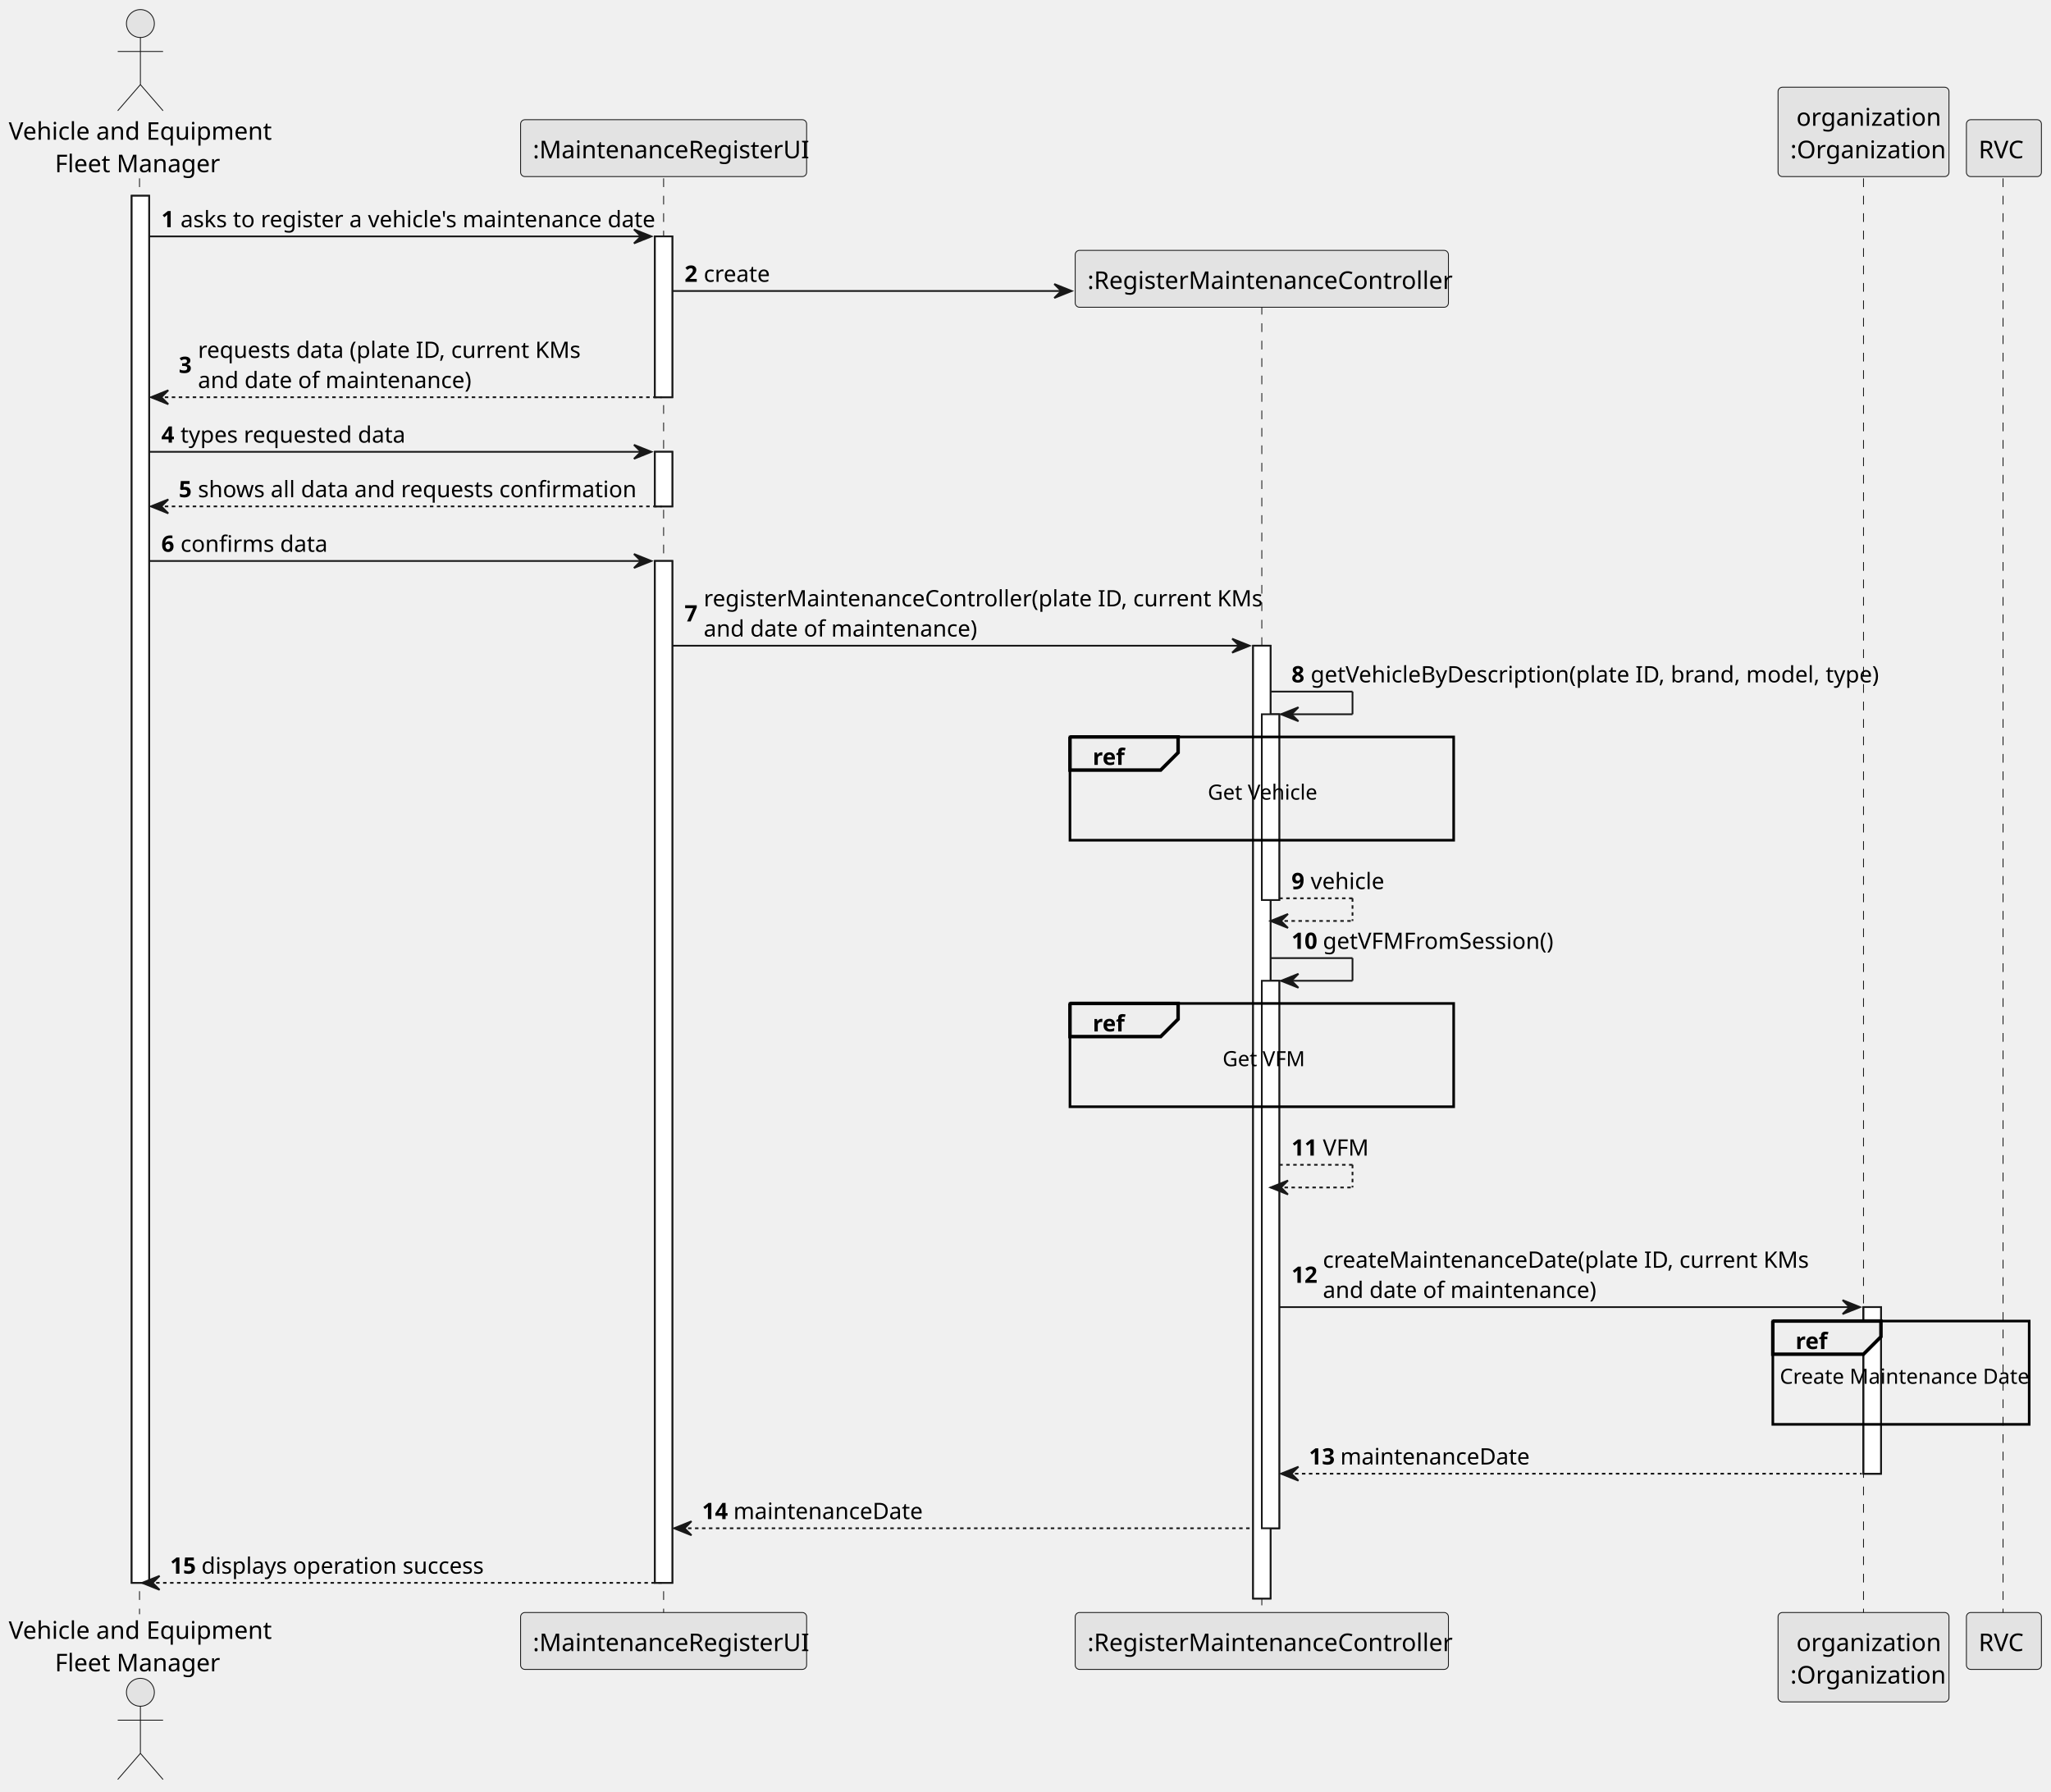
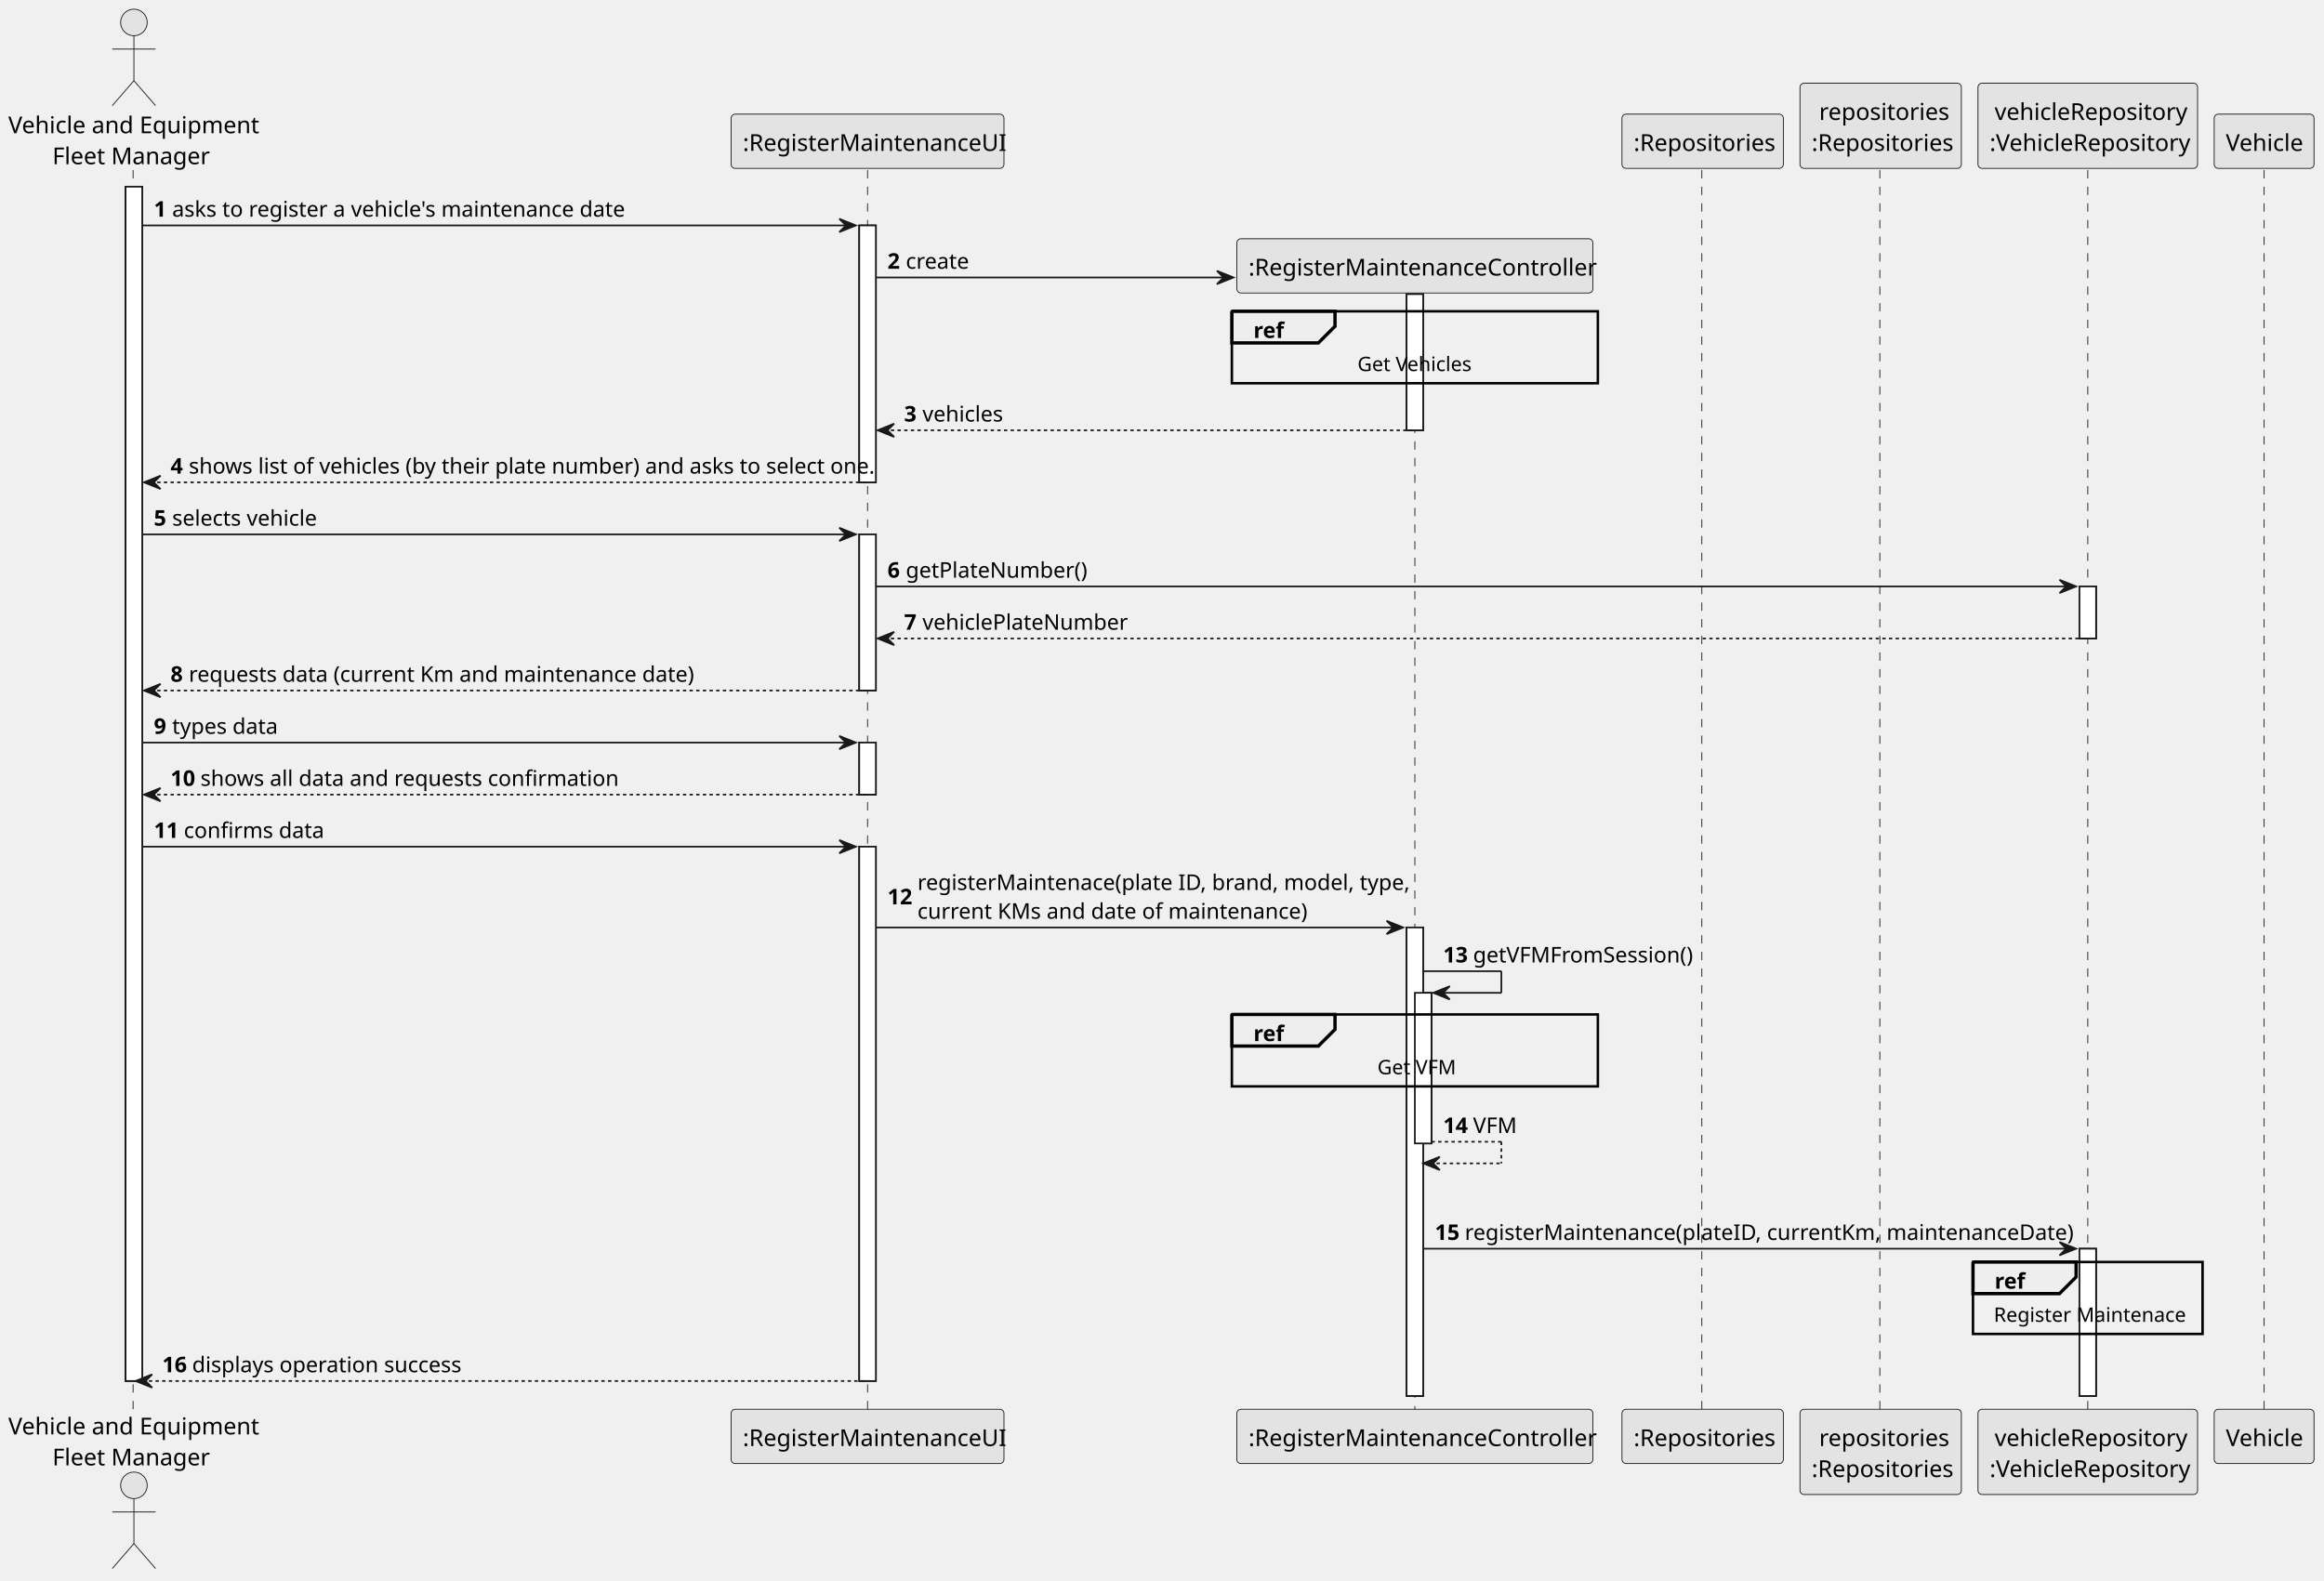
- <svg xmlns="http://www.w3.org/2000/svg" contentStyleType="text/css" height="1027px" preserveAspectRatio="none" style="width:1176px;height:1027px;background:#FFFFFF;" version="1.1" viewBox="0 0 1176 1027" width="1176px" zoomAndPan="magnify">
+ <svg xmlns="http://www.w3.org/2000/svg" contentStyleType="text/css" height="950px" preserveAspectRatio="none" style="width:1397px;height:950px;background:#FFFFFF;" version="1.1" viewBox="0 0 1397 950" width="1397px" zoomAndPan="magnify">
  <defs />
  <g>
-     <rect fill="#FFFFFF" height="795.207" style="stroke:#181818;stroke-width:1.0;" width="10" x="75.5" y="112.242" />
-     <rect fill="#FFFFFF" height="92.203" style="stroke:#181818;stroke-width:1.0;" width="10" x="375.5" y="135.533" />
-     <rect fill="#FFFFFF" height="31.291" style="stroke:#181818;stroke-width:1.0;" width="10" x="375.5" y="259.027" />
-     <rect fill="#FFFFFF" height="585.84" style="stroke:#181818;stroke-width:1.0;" width="10" x="375.5" y="321.609" />
-     <rect fill="#FFFFFF" height="546.258" style="stroke:#181818;stroke-width:1.0;" width="10" x="718.5" y="370.191" />
-     <rect fill="#FFFFFF" height="106.504" style="stroke:#181818;stroke-width:1.0;" width="10" x="723.5" y="409.482" />
-     <rect fill="#FFFFFF" height="313.881" style="stroke:#181818;stroke-width:1.0;" width="10" x="723.5" y="562.277" />
-     <rect fill="#FFFFFF" height="95.504" style="stroke:#181818;stroke-width:1.0;" width="10" x="1068.5" y="749.363" />
-     <rect fill="#FFFFFF" height="95.504" style="stroke:#181818;stroke-width:1.0;" width="10" x="1068.5" y="749.363" />
-     <line style="stroke:#181818;stroke-width:0.5;stroke-dasharray:5.0,5.0;" x1="80" x2="80" y1="102.242" y2="925.449" />
-     <line style="stroke:#181818;stroke-width:0.5;stroke-dasharray:5.0,5.0;" x1="380.5" x2="380.5" y1="102.242" y2="925.449" />
-     <line style="stroke:#181818;stroke-width:0.5;stroke-dasharray:5.0,5.0;" x1="723.5" x2="723.5" y1="175.344" y2="925.449" />
-     <line style="stroke:#181818;stroke-width:0.5;stroke-dasharray:5.0,5.0;" x1="1068.5" x2="1068.5" y1="102.242" y2="925.449" />
-     <line style="stroke:#181818;stroke-width:0.5;stroke-dasharray:5.0,5.0;" x1="1148.5" x2="1148.5" y1="102.242" y2="925.449" />
+     <rect fill="#FFFFFF" height="718.033" style="stroke:#181818;stroke-width:1.0;" width="10" x="75.5" y="112.242" />
+     <rect fill="#FFFFFF" height="154.455" style="stroke:#181818;stroke-width:1.0;" width="10" x="516.5" y="135.533" />
+     <rect fill="#FFFFFF" height="93.873" style="stroke:#181818;stroke-width:1.0;" width="10" x="516.5" y="321.279" />
+     <rect fill="#FFFFFF" height="31.291" style="stroke:#181818;stroke-width:1.0;" width="10" x="516.5" y="446.443" />
+     <rect fill="#FFFFFF" height="321.25" style="stroke:#181818;stroke-width:1.0;" width="10" x="516.5" y="509.025" />
+     <rect fill="#FFFFFF" height="81.873" style="stroke:#181818;stroke-width:1.0;" width="10" x="845.5" y="176.824" />
+     <rect fill="#FFFFFF" height="281.668" style="stroke:#181818;stroke-width:1.0;" width="10" x="845.5" y="557.607" />
+     <rect fill="#FFFFFF" height="90.543" style="stroke:#181818;stroke-width:1.0;" width="10" x="850.5" y="596.898" />
+     <rect fill="#FFFFFF" height="31.291" style="stroke:#181818;stroke-width:1.0;" width="10" x="1250" y="352.57" />
+     <rect fill="#FFFFFF" height="88.543" style="stroke:#181818;stroke-width:1.0;" width="10" x="1250" y="750.732" />
+     <line style="stroke:#181818;stroke-width:0.5;stroke-dasharray:5.0,5.0;" x1="80" x2="80" y1="102.242" y2="848.275" />
+     <line style="stroke:#181818;stroke-width:0.5;stroke-dasharray:5.0,5.0;" x1="521.5" x2="521.5" y1="102.242" y2="848.275" />
+     <line style="stroke:#181818;stroke-width:0.5;stroke-dasharray:5.0,5.0;" x1="850.5" x2="850.5" y1="175.344" y2="848.275" />
+     <line style="stroke:#181818;stroke-width:0.5;stroke-dasharray:5.0,5.0;" x1="1023" x2="1023" y1="102.242" y2="848.275" />
+     <line style="stroke:#181818;stroke-width:0.5;stroke-dasharray:5.0,5.0;" x1="1130" x2="1130" y1="102.242" y2="848.275" />
+     <line style="stroke:#181818;stroke-width:0.5;stroke-dasharray:5.0,5.0;" x1="1255" x2="1255" y1="102.242" y2="848.275" />
+     <line style="stroke:#181818;stroke-width:0.5;stroke-dasharray:5.0,5.0;" x1="1361" x2="1361" y1="102.242" y2="848.275" />
    <text fill="#000000" font-family="sans-serif" font-size="14" lengthAdjust="spacing" textLength="145" x="5" y="80.107">Vehicle and Equipment</text>
    <text fill="#000000" font-family="sans-serif" font-size="14" lengthAdjust="spacing" textLength="92" x="31.5" y="98.728">Fleet Manager</text>
    <ellipse cx="80.5" cy="13.5" fill="#E3E3E3" rx="8" ry="8" style="stroke:#181818;stroke-width:0.5;" />
    <path d="M80.5,21.5 L80.5,48.5 M67.5,29.5 L93.5,29.5 M80.5,48.5 L67.5,63.5 M80.5,48.5 L93.5,63.5 " fill="none" style="stroke:#181818;stroke-width:0.5;" />
-     <text fill="#000000" font-family="sans-serif" font-size="14" lengthAdjust="spacing" textLength="145" x="5" y="939.557">Vehicle and Equipment</text>
-     <text fill="#000000" font-family="sans-serif" font-size="14" lengthAdjust="spacing" textLength="92" x="31.5" y="958.178">Fleet Manager</text>
-     <ellipse cx="80.5" cy="970.191" fill="#E3E3E3" rx="8" ry="8" style="stroke:#181818;stroke-width:0.5;" />
-     <path d="M80.5,978.191 L80.5,1005.191 M67.5,986.191 L93.5,986.191 M80.5,1005.191 L67.5,1020.191 M80.5,1005.191 L93.5,1020.191 " fill="none" style="stroke:#181818;stroke-width:0.5;" />
-     <rect fill="#E3E3E3" height="32.621" rx="2.5" ry="2.5" style="stroke:#181818;stroke-width:0.5;" width="164" x="298.5" y="68.621" />
-     <text fill="#000000" font-family="sans-serif" font-size="14" lengthAdjust="spacing" textLength="150" x="305.5" y="90.728">:MaintenanceRegisterUI</text>
-     <rect fill="#E3E3E3" height="32.621" rx="2.5" ry="2.5" style="stroke:#181818;stroke-width:0.5;" width="164" x="298.5" y="924.449" />
-     <text fill="#000000" font-family="sans-serif" font-size="14" lengthAdjust="spacing" textLength="150" x="305.5" y="946.557">:MaintenanceRegisterUI</text>
-     <rect fill="#E3E3E3" height="32.621" rx="2.5" ry="2.5" style="stroke:#181818;stroke-width:0.5;" width="214" x="616.5" y="924.449" />
-     <text fill="#000000" font-family="sans-serif" font-size="14" lengthAdjust="spacing" textLength="200" x="623.5" y="946.557">:RegisterMaintenanceController</text>
-     <rect fill="#E3E3E3" height="51.242" rx="2.5" ry="2.5" style="stroke:#181818;stroke-width:0.5;" width="98" x="1019.5" y="50" />
-     <text fill="#000000" font-family="sans-serif" font-size="14" lengthAdjust="spacing" textLength="77" x="1030" y="72.107">organization</text>
-     <text fill="#000000" font-family="sans-serif" font-size="14" lengthAdjust="spacing" textLength="84" x="1026.5" y="90.728">:Organization</text>
-     <rect fill="#E3E3E3" height="51.242" rx="2.5" ry="2.5" style="stroke:#181818;stroke-width:0.5;" width="98" x="1019.5" y="924.449" />
-     <text fill="#000000" font-family="sans-serif" font-size="14" lengthAdjust="spacing" textLength="77" x="1030" y="946.557">organization</text>
-     <text fill="#000000" font-family="sans-serif" font-size="14" lengthAdjust="spacing" textLength="84" x="1026.5" y="965.178">:Organization</text>
-     <rect fill="#E3E3E3" height="32.621" rx="2.5" ry="2.5" style="stroke:#181818;stroke-width:0.5;" width="43" x="1127.5" y="68.621" />
-     <text fill="#000000" font-family="sans-serif" font-size="14" lengthAdjust="spacing" textLength="29" x="1134.5" y="90.728">RVC</text>
-     <rect fill="#E3E3E3" height="32.621" rx="2.5" ry="2.5" style="stroke:#181818;stroke-width:0.5;" width="43" x="1127.5" y="924.449" />
-     <text fill="#000000" font-family="sans-serif" font-size="14" lengthAdjust="spacing" textLength="29" x="1134.5" y="946.557">RVC</text>
-     <rect fill="#FFFFFF" height="795.207" style="stroke:#181818;stroke-width:1.0;" width="10" x="75.5" y="112.242" />
-     <rect fill="#FFFFFF" height="92.203" style="stroke:#181818;stroke-width:1.0;" width="10" x="375.5" y="135.533" />
-     <rect fill="#FFFFFF" height="31.291" style="stroke:#181818;stroke-width:1.0;" width="10" x="375.5" y="259.027" />
-     <rect fill="#FFFFFF" height="585.84" style="stroke:#181818;stroke-width:1.0;" width="10" x="375.5" y="321.609" />
-     <rect fill="#FFFFFF" height="546.258" style="stroke:#181818;stroke-width:1.0;" width="10" x="718.5" y="370.191" />
-     <rect fill="#FFFFFF" height="106.504" style="stroke:#181818;stroke-width:1.0;" width="10" x="723.5" y="409.482" />
-     <rect fill="#FFFFFF" height="313.881" style="stroke:#181818;stroke-width:1.0;" width="10" x="723.5" y="562.277" />
-     <rect fill="#FFFFFF" height="95.504" style="stroke:#181818;stroke-width:1.0;" width="10" x="1068.5" y="749.363" />
-     <rect fill="#FFFFFF" height="95.504" style="stroke:#181818;stroke-width:1.0;" width="10" x="1068.5" y="749.363" />
-     <polygon fill="#181818" points="363.5,131.533,373.5,135.533,363.5,139.533,367.5,135.533" style="stroke:#181818;stroke-width:1.0;" />
-     <line style="stroke:#181818;stroke-width:1.0;" x1="85.5" x2="369.5" y1="135.533" y2="135.533" />
+     <text fill="#000000" font-family="sans-serif" font-size="14" lengthAdjust="spacing" textLength="145" x="5" y="862.383">Vehicle and Equipment</text>
+     <text fill="#000000" font-family="sans-serif" font-size="14" lengthAdjust="spacing" textLength="92" x="31.5" y="881.004">Fleet Manager</text>
+     <ellipse cx="80.5" cy="893.018" fill="#E3E3E3" rx="8" ry="8" style="stroke:#181818;stroke-width:0.5;" />
+     <path d="M80.5,901.018 L80.5,928.018 M67.5,909.018 L93.5,909.018 M80.5,928.018 L67.5,943.018 M80.5,928.018 L93.5,943.018 " fill="none" style="stroke:#181818;stroke-width:0.5;" />
+     <rect fill="#E3E3E3" height="32.621" rx="2.5" ry="2.5" style="stroke:#181818;stroke-width:0.5;" width="164" x="439.5" y="68.621" />
+     <text fill="#000000" font-family="sans-serif" font-size="14" lengthAdjust="spacing" textLength="150" x="446.5" y="90.728">:RegisterMaintenanceUI</text>
+     <rect fill="#E3E3E3" height="32.621" rx="2.5" ry="2.5" style="stroke:#181818;stroke-width:0.5;" width="164" x="439.5" y="847.275" />
+     <text fill="#000000" font-family="sans-serif" font-size="14" lengthAdjust="spacing" textLength="150" x="446.5" y="869.383">:RegisterMaintenanceUI</text>
+     <rect fill="#E3E3E3" height="32.621" rx="2.5" ry="2.5" style="stroke:#181818;stroke-width:0.5;" width="214" x="743.5" y="847.275" />
+     <text fill="#000000" font-family="sans-serif" font-size="14" lengthAdjust="spacing" textLength="200" x="750.5" y="869.383">:RegisterMaintenanceController</text>
+     <rect fill="#E3E3E3" height="32.621" rx="2.5" ry="2.5" style="stroke:#181818;stroke-width:0.5;" width="97" x="975" y="68.621" />
+     <text fill="#000000" font-family="sans-serif" font-size="14" lengthAdjust="spacing" textLength="83" x="982" y="90.728">:Repositories</text>
+     <rect fill="#E3E3E3" height="32.621" rx="2.5" ry="2.5" style="stroke:#181818;stroke-width:0.5;" width="97" x="975" y="847.275" />
+     <text fill="#000000" font-family="sans-serif" font-size="14" lengthAdjust="spacing" textLength="83" x="982" y="869.383">:Repositories</text>
+     <rect fill="#E3E3E3" height="51.242" rx="2.5" ry="2.5" style="stroke:#181818;stroke-width:0.5;" width="97" x="1082" y="50" />
+     <text fill="#000000" font-family="sans-serif" font-size="14" lengthAdjust="spacing" textLength="74" x="1093.5" y="72.107">repositories</text>
+     <text fill="#000000" font-family="sans-serif" font-size="14" lengthAdjust="spacing" textLength="83" x="1089" y="90.728">:Repositories</text>
+     <rect fill="#E3E3E3" height="51.242" rx="2.5" ry="2.5" style="stroke:#181818;stroke-width:0.5;" width="97" x="1082" y="847.275" />
+     <text fill="#000000" font-family="sans-serif" font-size="14" lengthAdjust="spacing" textLength="74" x="1093.5" y="869.383">repositories</text>
+     <text fill="#000000" font-family="sans-serif" font-size="14" lengthAdjust="spacing" textLength="83" x="1089" y="888.004">:Repositories</text>
+     <rect fill="#E3E3E3" height="51.242" rx="2.5" ry="2.5" style="stroke:#181818;stroke-width:0.5;" width="132" x="1189" y="50" />
+     <text fill="#000000" font-family="sans-serif" font-size="14" lengthAdjust="spacing" textLength="112" x="1199" y="72.107">vehicleRepository</text>
+     <text fill="#000000" font-family="sans-serif" font-size="14" lengthAdjust="spacing" textLength="118" x="1196" y="90.728">:VehicleRepository</text>
+     <rect fill="#E3E3E3" height="51.242" rx="2.5" ry="2.5" style="stroke:#181818;stroke-width:0.5;" width="132" x="1189" y="847.275" />
+     <text fill="#000000" font-family="sans-serif" font-size="14" lengthAdjust="spacing" textLength="112" x="1199" y="869.383">vehicleRepository</text>
+     <text fill="#000000" font-family="sans-serif" font-size="14" lengthAdjust="spacing" textLength="118" x="1196" y="888.004">:VehicleRepository</text>
+     <rect fill="#E3E3E3" height="32.621" rx="2.5" ry="2.5" style="stroke:#181818;stroke-width:0.5;" width="60" x="1331" y="68.621" />
+     <text fill="#000000" font-family="sans-serif" font-size="14" lengthAdjust="spacing" textLength="46" x="1338" y="90.728">Vehicle</text>
+     <rect fill="#E3E3E3" height="32.621" rx="2.5" ry="2.5" style="stroke:#181818;stroke-width:0.5;" width="60" x="1331" y="847.275" />
+     <text fill="#000000" font-family="sans-serif" font-size="14" lengthAdjust="spacing" textLength="46" x="1338" y="869.383">Vehicle</text>
+     <rect fill="#FFFFFF" height="718.033" style="stroke:#181818;stroke-width:1.0;" width="10" x="75.5" y="112.242" />
+     <rect fill="#FFFFFF" height="154.455" style="stroke:#181818;stroke-width:1.0;" width="10" x="516.5" y="135.533" />
+     <rect fill="#FFFFFF" height="93.873" style="stroke:#181818;stroke-width:1.0;" width="10" x="516.5" y="321.279" />
+     <rect fill="#FFFFFF" height="31.291" style="stroke:#181818;stroke-width:1.0;" width="10" x="516.5" y="446.443" />
+     <rect fill="#FFFFFF" height="321.25" style="stroke:#181818;stroke-width:1.0;" width="10" x="516.5" y="509.025" />
+     <rect fill="#FFFFFF" height="81.873" style="stroke:#181818;stroke-width:1.0;" width="10" x="845.5" y="176.824" />
+     <rect fill="#FFFFFF" height="281.668" style="stroke:#181818;stroke-width:1.0;" width="10" x="845.5" y="557.607" />
+     <rect fill="#FFFFFF" height="90.543" style="stroke:#181818;stroke-width:1.0;" width="10" x="850.5" y="596.898" />
+     <rect fill="#FFFFFF" height="31.291" style="stroke:#181818;stroke-width:1.0;" width="10" x="1250" y="352.57" />
+     <rect fill="#FFFFFF" height="88.543" style="stroke:#181818;stroke-width:1.0;" width="10" x="1250" y="750.732" />
+     <polygon fill="#181818" points="504.5,131.533,514.5,135.533,504.5,139.533,508.5,135.533" style="stroke:#181818;stroke-width:1.0;" />
+     <line style="stroke:#181818;stroke-width:1.0;" x1="85.5" x2="510.5" y1="135.533" y2="135.533" />
    <text fill="#000000" font-family="sans-serif" font-size="13" font-weight="bold" lengthAdjust="spacing" textLength="7" x="92.5" y="130.27">1</text>
    <text fill="#000000" font-family="sans-serif" font-size="13" lengthAdjust="spacing" textLength="260" x="103.5" y="130.27">asks to register a vehicle's maintenance date</text>
-     <polygon fill="#181818" points="604.5,162.824,614.5,166.824,604.5,170.824,608.5,166.824" style="stroke:#181818;stroke-width:1.0;" />
-     <line style="stroke:#181818;stroke-width:1.0;" x1="385.5" x2="610.5" y1="166.824" y2="166.824" />
-     <text fill="#000000" font-family="sans-serif" font-size="13" font-weight="bold" lengthAdjust="spacing" textLength="7" x="392.5" y="161.561">2</text>
-     <text fill="#000000" font-family="sans-serif" font-size="13" lengthAdjust="spacing" textLength="36" x="403.5" y="161.561">create</text>
-     <rect fill="#E3E3E3" height="32.621" rx="2.5" ry="2.5" style="stroke:#181818;stroke-width:0.5;" width="214" x="616.5" y="143.533" />
-     <text fill="#000000" font-family="sans-serif" font-size="14" lengthAdjust="spacing" textLength="200" x="623.5" y="165.641">:RegisterMaintenanceController</text>
-     <polygon fill="#181818" points="96.5,223.736,86.5,227.736,96.5,231.736,92.5,227.736" style="stroke:#181818;stroke-width:1.0;" />
-     <line style="stroke:#181818;stroke-width:1.0;stroke-dasharray:2.0,2.0;" x1="90.5" x2="379.5" y1="227.736" y2="227.736" />
-     <text fill="#000000" font-family="sans-serif" font-size="13" font-weight="bold" lengthAdjust="spacing" textLength="7" x="102.5" y="213.828">3</text>
-     <text fill="#000000" font-family="sans-serif" font-size="13" lengthAdjust="spacing" textLength="210" x="113.5" y="205.183">requests data (plate ID, current KMs</text>
-     <text fill="#000000" font-family="sans-serif" font-size="13" lengthAdjust="spacing" textLength="146" x="113.5" y="222.474">and date of maintenance)</text>
-     <polygon fill="#181818" points="363.5,255.027,373.5,259.027,363.5,263.027,367.5,259.027" style="stroke:#181818;stroke-width:1.0;" />
-     <line style="stroke:#181818;stroke-width:1.0;" x1="85.5" x2="369.5" y1="259.027" y2="259.027" />
-     <text fill="#000000" font-family="sans-serif" font-size="13" font-weight="bold" lengthAdjust="spacing" textLength="7" x="92.5" y="253.765">4</text>
-     <text fill="#000000" font-family="sans-serif" font-size="13" lengthAdjust="spacing" textLength="122" x="103.5" y="253.765">types requested data</text>
-     <polygon fill="#181818" points="96.5,286.318,86.5,290.318,96.5,294.318,92.5,290.318" style="stroke:#181818;stroke-width:1.0;" />
-     <line style="stroke:#181818;stroke-width:1.0;stroke-dasharray:2.0,2.0;" x1="90.5" x2="379.5" y1="290.318" y2="290.318" />
-     <text fill="#000000" font-family="sans-serif" font-size="13" font-weight="bold" lengthAdjust="spacing" textLength="7" x="102.5" y="285.056">5</text>
-     <text fill="#000000" font-family="sans-serif" font-size="13" lengthAdjust="spacing" textLength="236" x="113.5" y="285.056">shows all data and requests confirmation</text>
-     <polygon fill="#181818" points="363.5,317.609,373.5,321.609,363.5,325.609,367.5,321.609" style="stroke:#181818;stroke-width:1.0;" />
-     <line style="stroke:#181818;stroke-width:1.0;" x1="85.5" x2="369.5" y1="321.609" y2="321.609" />
-     <text fill="#000000" font-family="sans-serif" font-size="13" font-weight="bold" lengthAdjust="spacing" textLength="7" x="92.5" y="316.347">6</text>
-     <text fill="#000000" font-family="sans-serif" font-size="13" lengthAdjust="spacing" textLength="78" x="103.5" y="316.347">confirms data</text>
-     <polygon fill="#181818" points="706.5,366.191,716.5,370.191,706.5,374.191,710.5,370.191" style="stroke:#181818;stroke-width:1.0;" />
-     <line style="stroke:#181818;stroke-width:1.0;" x1="385.5" x2="712.5" y1="370.191" y2="370.191" />
-     <text fill="#000000" font-family="sans-serif" font-size="13" font-weight="bold" lengthAdjust="spacing" textLength="7" x="392.5" y="356.283">7</text>
-     <text fill="#000000" font-family="sans-serif" font-size="13" lengthAdjust="spacing" textLength="299" x="403.5" y="347.638">registerMaintenanceController(plate ID, current KMs</text>
-     <text fill="#000000" font-family="sans-serif" font-size="13" lengthAdjust="spacing" textLength="146" x="403.5" y="364.929">and date of maintenance)</text>
-     <line style="stroke:#181818;stroke-width:1.0;" x1="728.5" x2="775.5" y1="396.482" y2="396.482" />
-     <line style="stroke:#181818;stroke-width:1.0;" x1="775.5" x2="775.5" y1="396.482" y2="409.482" />
-     <line style="stroke:#181818;stroke-width:1.0;" x1="734.5" x2="775.5" y1="409.482" y2="409.482" />
-     <polygon fill="#181818" points="744.5,405.482,734.5,409.482,744.5,413.482,740.5,409.482" style="stroke:#181818;stroke-width:1.0;" />
-     <text fill="#000000" font-family="sans-serif" font-size="13" font-weight="bold" lengthAdjust="spacing" textLength="7" x="740.5" y="391.22">8</text>
-     <text fill="#000000" font-family="sans-serif" font-size="13" lengthAdjust="spacing" textLength="310" x="751.5" y="391.22">getVehicleByDescription(plate ID, brand, model, type)</text>
-     <rect fill="none" height="59.213" style="stroke:#000000;stroke-width:1.5;" width="220" x="613.5" y="422.482" />
-     <path d="M613.5,422.482 L675.5,422.482 L675.5,431.482 L665.5,441.482 L613.5,441.482 L613.5,422.482 " fill="#EEEEEE" style="stroke:#000000;stroke-width:2.0;" />
-     <text fill="#000000" font-family="sans-serif" font-size="13" font-weight="bold" lengthAdjust="spacing" textLength="17" x="626.5" y="438.511">ref</text>
-     <text fill="#000000" font-family="sans-serif" font-size="12" lengthAdjust="spacing" textLength="62" x="692.5" y="458.432">Get Vehicle</text>
-     <text fill="#000000" font-family="sans-serif" font-size="12" lengthAdjust="spacing" textLength="3" x="722" y="474.393"> </text>
-     <line style="stroke:#181818;stroke-width:1.0;stroke-dasharray:2.0,2.0;" x1="733.5" x2="775.5" y1="514.986" y2="514.986" />
-     <line style="stroke:#181818;stroke-width:1.0;stroke-dasharray:2.0,2.0;" x1="775.5" x2="775.5" y1="514.986" y2="527.986" />
-     <line style="stroke:#181818;stroke-width:1.0;stroke-dasharray:2.0,2.0;" x1="728.5" x2="775.5" y1="527.986" y2="527.986" />
-     <polygon fill="#181818" points="738.5,523.986,728.5,527.986,738.5,531.986,734.5,527.986" style="stroke:#181818;stroke-width:1.0;" />
-     <text fill="#000000" font-family="sans-serif" font-size="13" font-weight="bold" lengthAdjust="spacing" textLength="7" x="740.5" y="509.724">9</text>
-     <text fill="#000000" font-family="sans-serif" font-size="13" lengthAdjust="spacing" textLength="39" x="751.5" y="509.724">vehicle</text>
-     <line style="stroke:#181818;stroke-width:1.0;" x1="728.5" x2="775.5" y1="549.277" y2="549.277" />
-     <line style="stroke:#181818;stroke-width:1.0;" x1="775.5" x2="775.5" y1="549.277" y2="562.277" />
-     <line style="stroke:#181818;stroke-width:1.0;" x1="734.5" x2="775.5" y1="562.277" y2="562.277" />
-     <polygon fill="#181818" points="744.5,558.277,734.5,562.277,744.5,566.277,740.5,562.277" style="stroke:#181818;stroke-width:1.0;" />
-     <text fill="#000000" font-family="sans-serif" font-size="13" font-weight="bold" lengthAdjust="spacing" textLength="14" x="740.5" y="544.015">10</text>
-     <text fill="#000000" font-family="sans-serif" font-size="13" lengthAdjust="spacing" textLength="131" x="758.5" y="544.015">getVFMFromSession()</text>
-     <rect fill="none" height="59.213" style="stroke:#000000;stroke-width:1.5;" width="220" x="613.5" y="575.277" />
-     <path d="M613.5,575.277 L675.5,575.277 L675.5,584.277 L665.5,594.277 L613.5,594.277 L613.5,575.277 " fill="#EEEEEE" style="stroke:#000000;stroke-width:2.0;" />
-     <text fill="#000000" font-family="sans-serif" font-size="13" font-weight="bold" lengthAdjust="spacing" textLength="17" x="626.5" y="591.306">ref</text>
-     <text fill="#000000" font-family="sans-serif" font-size="12" lengthAdjust="spacing" textLength="45" x="701" y="611.227">Get VFM</text>
-     <text fill="#000000" font-family="sans-serif" font-size="12" lengthAdjust="spacing" textLength="3" x="722" y="627.188"> </text>
-     <line style="stroke:#181818;stroke-width:1.0;stroke-dasharray:2.0,2.0;" x1="733.5" x2="775.5" y1="667.781" y2="667.781" />
-     <line style="stroke:#181818;stroke-width:1.0;stroke-dasharray:2.0,2.0;" x1="775.5" x2="775.5" y1="667.781" y2="680.781" />
-     <line style="stroke:#181818;stroke-width:1.0;stroke-dasharray:2.0,2.0;" x1="728.5" x2="775.5" y1="680.781" y2="680.781" />
-     <polygon fill="#181818" points="738.5,676.781,728.5,680.781,738.5,684.781,734.5,680.781" style="stroke:#181818;stroke-width:1.0;" />
-     <text fill="#000000" font-family="sans-serif" font-size="13" font-weight="bold" lengthAdjust="spacing" textLength="14" x="740.5" y="662.519">11</text>
-     <text fill="#000000" font-family="sans-serif" font-size="13" lengthAdjust="spacing" textLength="28" x="758.5" y="662.519">VFM</text>
-     <polygon fill="#181818" points="1056.5,745.363,1066.5,749.363,1056.5,753.363,1060.5,749.363" style="stroke:#181818;stroke-width:1.0;" />
-     <line style="stroke:#181818;stroke-width:1.0;" x1="733.5" x2="1062.5" y1="749.363" y2="749.363" />
-     <text fill="#000000" font-family="sans-serif" font-size="13" font-weight="bold" lengthAdjust="spacing" textLength="14" x="740.5" y="735.455">12</text>
-     <text fill="#000000" font-family="sans-serif" font-size="13" lengthAdjust="spacing" textLength="264" x="758.5" y="726.81">createMaintenanceDate(plate ID, current KMs</text>
-     <text fill="#000000" font-family="sans-serif" font-size="13" lengthAdjust="spacing" textLength="146" x="758.5" y="744.101">and date of maintenance)</text>
-     <rect fill="none" height="59.213" style="stroke:#000000;stroke-width:1.5;" width="147" x="1016.5" y="757.363" />
-     <path d="M1016.5,757.363 L1078.5,757.363 L1078.5,766.363 L1068.5,776.363 L1016.5,776.363 L1016.5,757.363 " fill="#EEEEEE" style="stroke:#000000;stroke-width:2.0;" />
-     <text fill="#000000" font-family="sans-serif" font-size="13" font-weight="bold" lengthAdjust="spacing" textLength="17" x="1029.5" y="773.392">ref</text>
-     <text fill="#000000" font-family="sans-serif" font-size="12" lengthAdjust="spacing" textLength="139" x="1020.5" y="793.312">Create Maintenance Date</text>
-     <text fill="#000000" font-family="sans-serif" font-size="12" lengthAdjust="spacing" textLength="3" x="1088.5" y="809.273"> </text>
-     <polygon fill="#181818" points="744.5,840.867,734.5,844.867,744.5,848.867,740.5,844.867" style="stroke:#181818;stroke-width:1.0;" />
-     <line style="stroke:#181818;stroke-width:1.0;stroke-dasharray:2.0,2.0;" x1="738.5" x2="1067.5" y1="844.867" y2="844.867" />
-     <text fill="#000000" font-family="sans-serif" font-size="13" font-weight="bold" lengthAdjust="spacing" textLength="14" x="750.5" y="839.605">13</text>
-     <text fill="#000000" font-family="sans-serif" font-size="13" lengthAdjust="spacing" textLength="101" x="768.5" y="839.605">maintenanceDate</text>
-     <polygon fill="#181818" points="396.5,872.158,386.5,876.158,396.5,880.158,392.5,876.158" style="stroke:#181818;stroke-width:1.0;" />
-     <line style="stroke:#181818;stroke-width:1.0;stroke-dasharray:2.0,2.0;" x1="390.5" x2="717.5" y1="876.158" y2="876.158" />
-     <text fill="#000000" font-family="sans-serif" font-size="13" font-weight="bold" lengthAdjust="spacing" textLength="14" x="402.5" y="870.895">14</text>
-     <text fill="#000000" font-family="sans-serif" font-size="13" lengthAdjust="spacing" textLength="101" x="420.5" y="870.895">maintenanceDate</text>
-     <polygon fill="#181818" points="91.5,903.449,81.5,907.449,91.5,911.449,87.5,907.449" style="stroke:#181818;stroke-width:1.0;" />
-     <line style="stroke:#181818;stroke-width:1.0;stroke-dasharray:2.0,2.0;" x1="85.5" x2="379.5" y1="907.449" y2="907.449" />
-     <text fill="#000000" font-family="sans-serif" font-size="13" font-weight="bold" lengthAdjust="spacing" textLength="14" x="97.5" y="902.187">15</text>
-     <text fill="#000000" font-family="sans-serif" font-size="13" lengthAdjust="spacing" textLength="158" x="115.5" y="902.187">displays operation success</text>
+     <polygon fill="#181818" points="731.5,162.824,741.5,166.824,731.5,170.824,735.5,166.824" style="stroke:#181818;stroke-width:1.0;" />
+     <line style="stroke:#181818;stroke-width:1.0;" x1="526.5" x2="737.5" y1="166.824" y2="166.824" />
+     <text fill="#000000" font-family="sans-serif" font-size="13" font-weight="bold" lengthAdjust="spacing" textLength="7" x="533.5" y="161.561">2</text>
+     <text fill="#000000" font-family="sans-serif" font-size="13" lengthAdjust="spacing" textLength="36" x="544.5" y="161.561">create</text>
+     <rect fill="#E3E3E3" height="32.621" rx="2.5" ry="2.5" style="stroke:#181818;stroke-width:0.5;" width="214" x="743.5" y="143.533" />
+     <text fill="#000000" font-family="sans-serif" font-size="14" lengthAdjust="spacing" textLength="200" x="750.5" y="165.641">:RegisterMaintenanceController</text>
+     <rect fill="none" height="43.252" style="stroke:#000000;stroke-width:1.5;" width="220" x="740.5" y="187.154" />
+     <path d="M740.5,187.154 L802.5,187.154 L802.5,196.154 L792.5,206.154 L740.5,206.154 L740.5,187.154 " fill="#EEEEEE" style="stroke:#000000;stroke-width:2.0;" />
+     <text fill="#000000" font-family="sans-serif" font-size="13" font-weight="bold" lengthAdjust="spacing" textLength="17" x="753.5" y="203.183">ref</text>
+     <text fill="#000000" font-family="sans-serif" font-size="12" lengthAdjust="spacing" textLength="69" x="816" y="223.103">Get Vehicles</text>
+     <polygon fill="#181818" points="537.5,254.697,527.5,258.697,537.5,262.697,533.5,258.697" style="stroke:#181818;stroke-width:1.0;" />
+     <line style="stroke:#181818;stroke-width:1.0;stroke-dasharray:2.0,2.0;" x1="531.5" x2="849.5" y1="258.697" y2="258.697" />
+     <text fill="#000000" font-family="sans-serif" font-size="13" font-weight="bold" lengthAdjust="spacing" textLength="7" x="543.5" y="253.435">3</text>
+     <text fill="#000000" font-family="sans-serif" font-size="13" lengthAdjust="spacing" textLength="46" x="554.5" y="253.435">vehicles</text>
+     <polygon fill="#181818" points="96.5,285.988,86.5,289.988,96.5,293.988,92.5,289.988" style="stroke:#181818;stroke-width:1.0;" />
+     <line style="stroke:#181818;stroke-width:1.0;stroke-dasharray:2.0,2.0;" x1="90.5" x2="520.5" y1="289.988" y2="289.988" />
+     <text fill="#000000" font-family="sans-serif" font-size="13" font-weight="bold" lengthAdjust="spacing" textLength="7" x="102.5" y="284.726">4</text>
+     <text fill="#000000" font-family="sans-serif" font-size="13" lengthAdjust="spacing" textLength="396" x="113.5" y="284.726">shows list of vehicles (by their plate number) and asks to select one.</text>
+     <polygon fill="#181818" points="504.5,317.279,514.5,321.279,504.5,325.279,508.5,321.279" style="stroke:#181818;stroke-width:1.0;" />
+     <line style="stroke:#181818;stroke-width:1.0;" x1="85.5" x2="510.5" y1="321.279" y2="321.279" />
+     <text fill="#000000" font-family="sans-serif" font-size="13" font-weight="bold" lengthAdjust="spacing" textLength="7" x="92.5" y="316.017">5</text>
+     <text fill="#000000" font-family="sans-serif" font-size="13" lengthAdjust="spacing" textLength="85" x="103.5" y="316.017">selects vehicle</text>
+     <polygon fill="#181818" points="1238,348.57,1248,352.57,1238,356.57,1242,352.57" style="stroke:#181818;stroke-width:1.0;" />
+     <line style="stroke:#181818;stroke-width:1.0;" x1="526.5" x2="1244" y1="352.57" y2="352.57" />
+     <text fill="#000000" font-family="sans-serif" font-size="13" font-weight="bold" lengthAdjust="spacing" textLength="7" x="533.5" y="347.308">6</text>
+     <text fill="#000000" font-family="sans-serif" font-size="13" lengthAdjust="spacing" textLength="101" x="544.5" y="347.308">getPlateNumber()</text>
+     <polygon fill="#181818" points="537.5,379.861,527.5,383.861,537.5,387.861,533.5,383.861" style="stroke:#181818;stroke-width:1.0;" />
+     <line style="stroke:#181818;stroke-width:1.0;stroke-dasharray:2.0,2.0;" x1="531.5" x2="1254" y1="383.861" y2="383.861" />
+     <text fill="#000000" font-family="sans-serif" font-size="13" font-weight="bold" lengthAdjust="spacing" textLength="7" x="543.5" y="378.599">7</text>
+     <text fill="#000000" font-family="sans-serif" font-size="13" lengthAdjust="spacing" textLength="114" x="554.5" y="378.599">vehiclePlateNumber</text>
+     <polygon fill="#181818" points="96.5,411.152,86.5,415.152,96.5,419.152,92.5,415.152" style="stroke:#181818;stroke-width:1.0;" />
+     <line style="stroke:#181818;stroke-width:1.0;stroke-dasharray:2.0,2.0;" x1="90.5" x2="520.5" y1="415.152" y2="415.152" />
+     <text fill="#000000" font-family="sans-serif" font-size="13" font-weight="bold" lengthAdjust="spacing" textLength="7" x="102.5" y="409.89">8</text>
+     <text fill="#000000" font-family="sans-serif" font-size="13" lengthAdjust="spacing" textLength="287" x="113.5" y="409.89">requests data (current Km and maintenance date)</text>
+     <polygon fill="#181818" points="504.5,442.443,514.5,446.443,504.5,450.443,508.5,446.443" style="stroke:#181818;stroke-width:1.0;" />
+     <line style="stroke:#181818;stroke-width:1.0;" x1="85.5" x2="510.5" y1="446.443" y2="446.443" />
+     <text fill="#000000" font-family="sans-serif" font-size="13" font-weight="bold" lengthAdjust="spacing" textLength="7" x="92.5" y="441.181">9</text>
+     <text fill="#000000" font-family="sans-serif" font-size="13" lengthAdjust="spacing" textLength="61" x="103.5" y="441.181">types data</text>
+     <polygon fill="#181818" points="96.5,473.734,86.5,477.734,96.5,481.734,92.5,477.734" style="stroke:#181818;stroke-width:1.0;" />
+     <line style="stroke:#181818;stroke-width:1.0;stroke-dasharray:2.0,2.0;" x1="90.5" x2="520.5" y1="477.734" y2="477.734" />
+     <text fill="#000000" font-family="sans-serif" font-size="13" font-weight="bold" lengthAdjust="spacing" textLength="14" x="102.5" y="472.472">10</text>
+     <text fill="#000000" font-family="sans-serif" font-size="13" lengthAdjust="spacing" textLength="236" x="120.5" y="472.472">shows all data and requests confirmation</text>
+     <polygon fill="#181818" points="504.5,505.025,514.5,509.025,504.5,513.025,508.5,509.025" style="stroke:#181818;stroke-width:1.0;" />
+     <line style="stroke:#181818;stroke-width:1.0;" x1="85.5" x2="510.5" y1="509.025" y2="509.025" />
+     <text fill="#000000" font-family="sans-serif" font-size="13" font-weight="bold" lengthAdjust="spacing" textLength="14" x="92.5" y="503.763">11</text>
+     <text fill="#000000" font-family="sans-serif" font-size="13" lengthAdjust="spacing" textLength="78" x="110.5" y="503.763">confirms data</text>
+     <polygon fill="#181818" points="833.5,553.607,843.5,557.607,833.5,561.607,837.5,557.607" style="stroke:#181818;stroke-width:1.0;" />
+     <line style="stroke:#181818;stroke-width:1.0;" x1="526.5" x2="839.5" y1="557.607" y2="557.607" />
+     <text fill="#000000" font-family="sans-serif" font-size="13" font-weight="bold" lengthAdjust="spacing" textLength="14" x="533.5" y="543.699">12</text>
+     <text fill="#000000" font-family="sans-serif" font-size="13" lengthAdjust="spacing" textLength="278" x="551.5" y="535.054">registerMaintenace(plate ID, brand, model, type,</text>
+     <text fill="#000000" font-family="sans-serif" font-size="13" lengthAdjust="spacing" textLength="221" x="551.5" y="552.345">current KMs and date of maintenance)</text>
+     <line style="stroke:#181818;stroke-width:1.0;" x1="855.5" x2="902.5" y1="583.898" y2="583.898" />
+     <line style="stroke:#181818;stroke-width:1.0;" x1="902.5" x2="902.5" y1="583.898" y2="596.898" />
+     <line style="stroke:#181818;stroke-width:1.0;" x1="861.5" x2="902.5" y1="596.898" y2="596.898" />
+     <polygon fill="#181818" points="871.5,592.898,861.5,596.898,871.5,600.898,867.5,596.898" style="stroke:#181818;stroke-width:1.0;" />
+     <text fill="#000000" font-family="sans-serif" font-size="13" font-weight="bold" lengthAdjust="spacing" textLength="14" x="867.5" y="578.636">13</text>
+     <text fill="#000000" font-family="sans-serif" font-size="13" lengthAdjust="spacing" textLength="131" x="885.5" y="578.636">getVFMFromSession()</text>
+     <rect fill="none" height="43.252" style="stroke:#000000;stroke-width:1.5;" width="220" x="740.5" y="609.898" />
+     <path d="M740.5,609.898 L802.5,609.898 L802.5,618.898 L792.5,628.898 L740.5,628.898 L740.5,609.898 " fill="#EEEEEE" style="stroke:#000000;stroke-width:2.0;" />
+     <text fill="#000000" font-family="sans-serif" font-size="13" font-weight="bold" lengthAdjust="spacing" textLength="17" x="753.5" y="625.927">ref</text>
+     <text fill="#000000" font-family="sans-serif" font-size="12" lengthAdjust="spacing" textLength="45" x="828" y="645.848">Get VFM</text>
+     <line style="stroke:#181818;stroke-width:1.0;stroke-dasharray:2.0,2.0;" x1="860.5" x2="902.5" y1="686.441" y2="686.441" />
+     <line style="stroke:#181818;stroke-width:1.0;stroke-dasharray:2.0,2.0;" x1="902.5" x2="902.5" y1="686.441" y2="699.441" />
+     <line style="stroke:#181818;stroke-width:1.0;stroke-dasharray:2.0,2.0;" x1="855.5" x2="902.5" y1="699.441" y2="699.441" />
+     <polygon fill="#181818" points="865.5,695.441,855.5,699.441,865.5,703.441,861.5,699.441" style="stroke:#181818;stroke-width:1.0;" />
+     <text fill="#000000" font-family="sans-serif" font-size="13" font-weight="bold" lengthAdjust="spacing" textLength="14" x="867.5" y="681.179">14</text>
+     <text fill="#000000" font-family="sans-serif" font-size="13" lengthAdjust="spacing" textLength="28" x="885.5" y="681.179">VFM</text>
+     <polygon fill="#181818" points="1238,746.732,1248,750.732,1238,754.732,1242,750.732" style="stroke:#181818;stroke-width:1.0;" />
+     <line style="stroke:#181818;stroke-width:1.0;" x1="855.5" x2="1244" y1="750.732" y2="750.732" />
+     <text fill="#000000" font-family="sans-serif" font-size="13" font-weight="bold" lengthAdjust="spacing" textLength="14" x="862.5" y="745.47">15</text>
+     <text fill="#000000" font-family="sans-serif" font-size="13" lengthAdjust="spacing" textLength="342" x="880.5" y="745.47">registerMaintenance(plateID, currentKm, maintenanceDate)</text>
+     <rect fill="none" height="43.252" style="stroke:#000000;stroke-width:1.5;" width="138" x="1186" y="758.732" />
+     <path d="M1186,758.732 L1248,758.732 L1248,767.732 L1238,777.732 L1186,777.732 L1186,758.732 " fill="#EEEEEE" style="stroke:#000000;stroke-width:2.0;" />
+     <text fill="#000000" font-family="sans-serif" font-size="13" font-weight="bold" lengthAdjust="spacing" textLength="17" x="1199" y="774.761">ref</text>
+     <text fill="#000000" font-family="sans-serif" font-size="12" lengthAdjust="spacing" textLength="113" x="1198.5" y="794.682">Register Maintenace</text>
+     <polygon fill="#181818" points="91.5,826.275,81.5,830.275,91.5,834.275,87.5,830.275" style="stroke:#181818;stroke-width:1.0;" />
+     <line style="stroke:#181818;stroke-width:1.0;stroke-dasharray:2.0,2.0;" x1="85.5" x2="520.5" y1="830.275" y2="830.275" />
+     <text fill="#000000" font-family="sans-serif" font-size="13" font-weight="bold" lengthAdjust="spacing" textLength="14" x="97.5" y="825.013">16</text>
+     <text fill="#000000" font-family="sans-serif" font-size="13" lengthAdjust="spacing" textLength="158" x="115.5" y="825.013">displays operation success</text>
  </g>
</svg>
